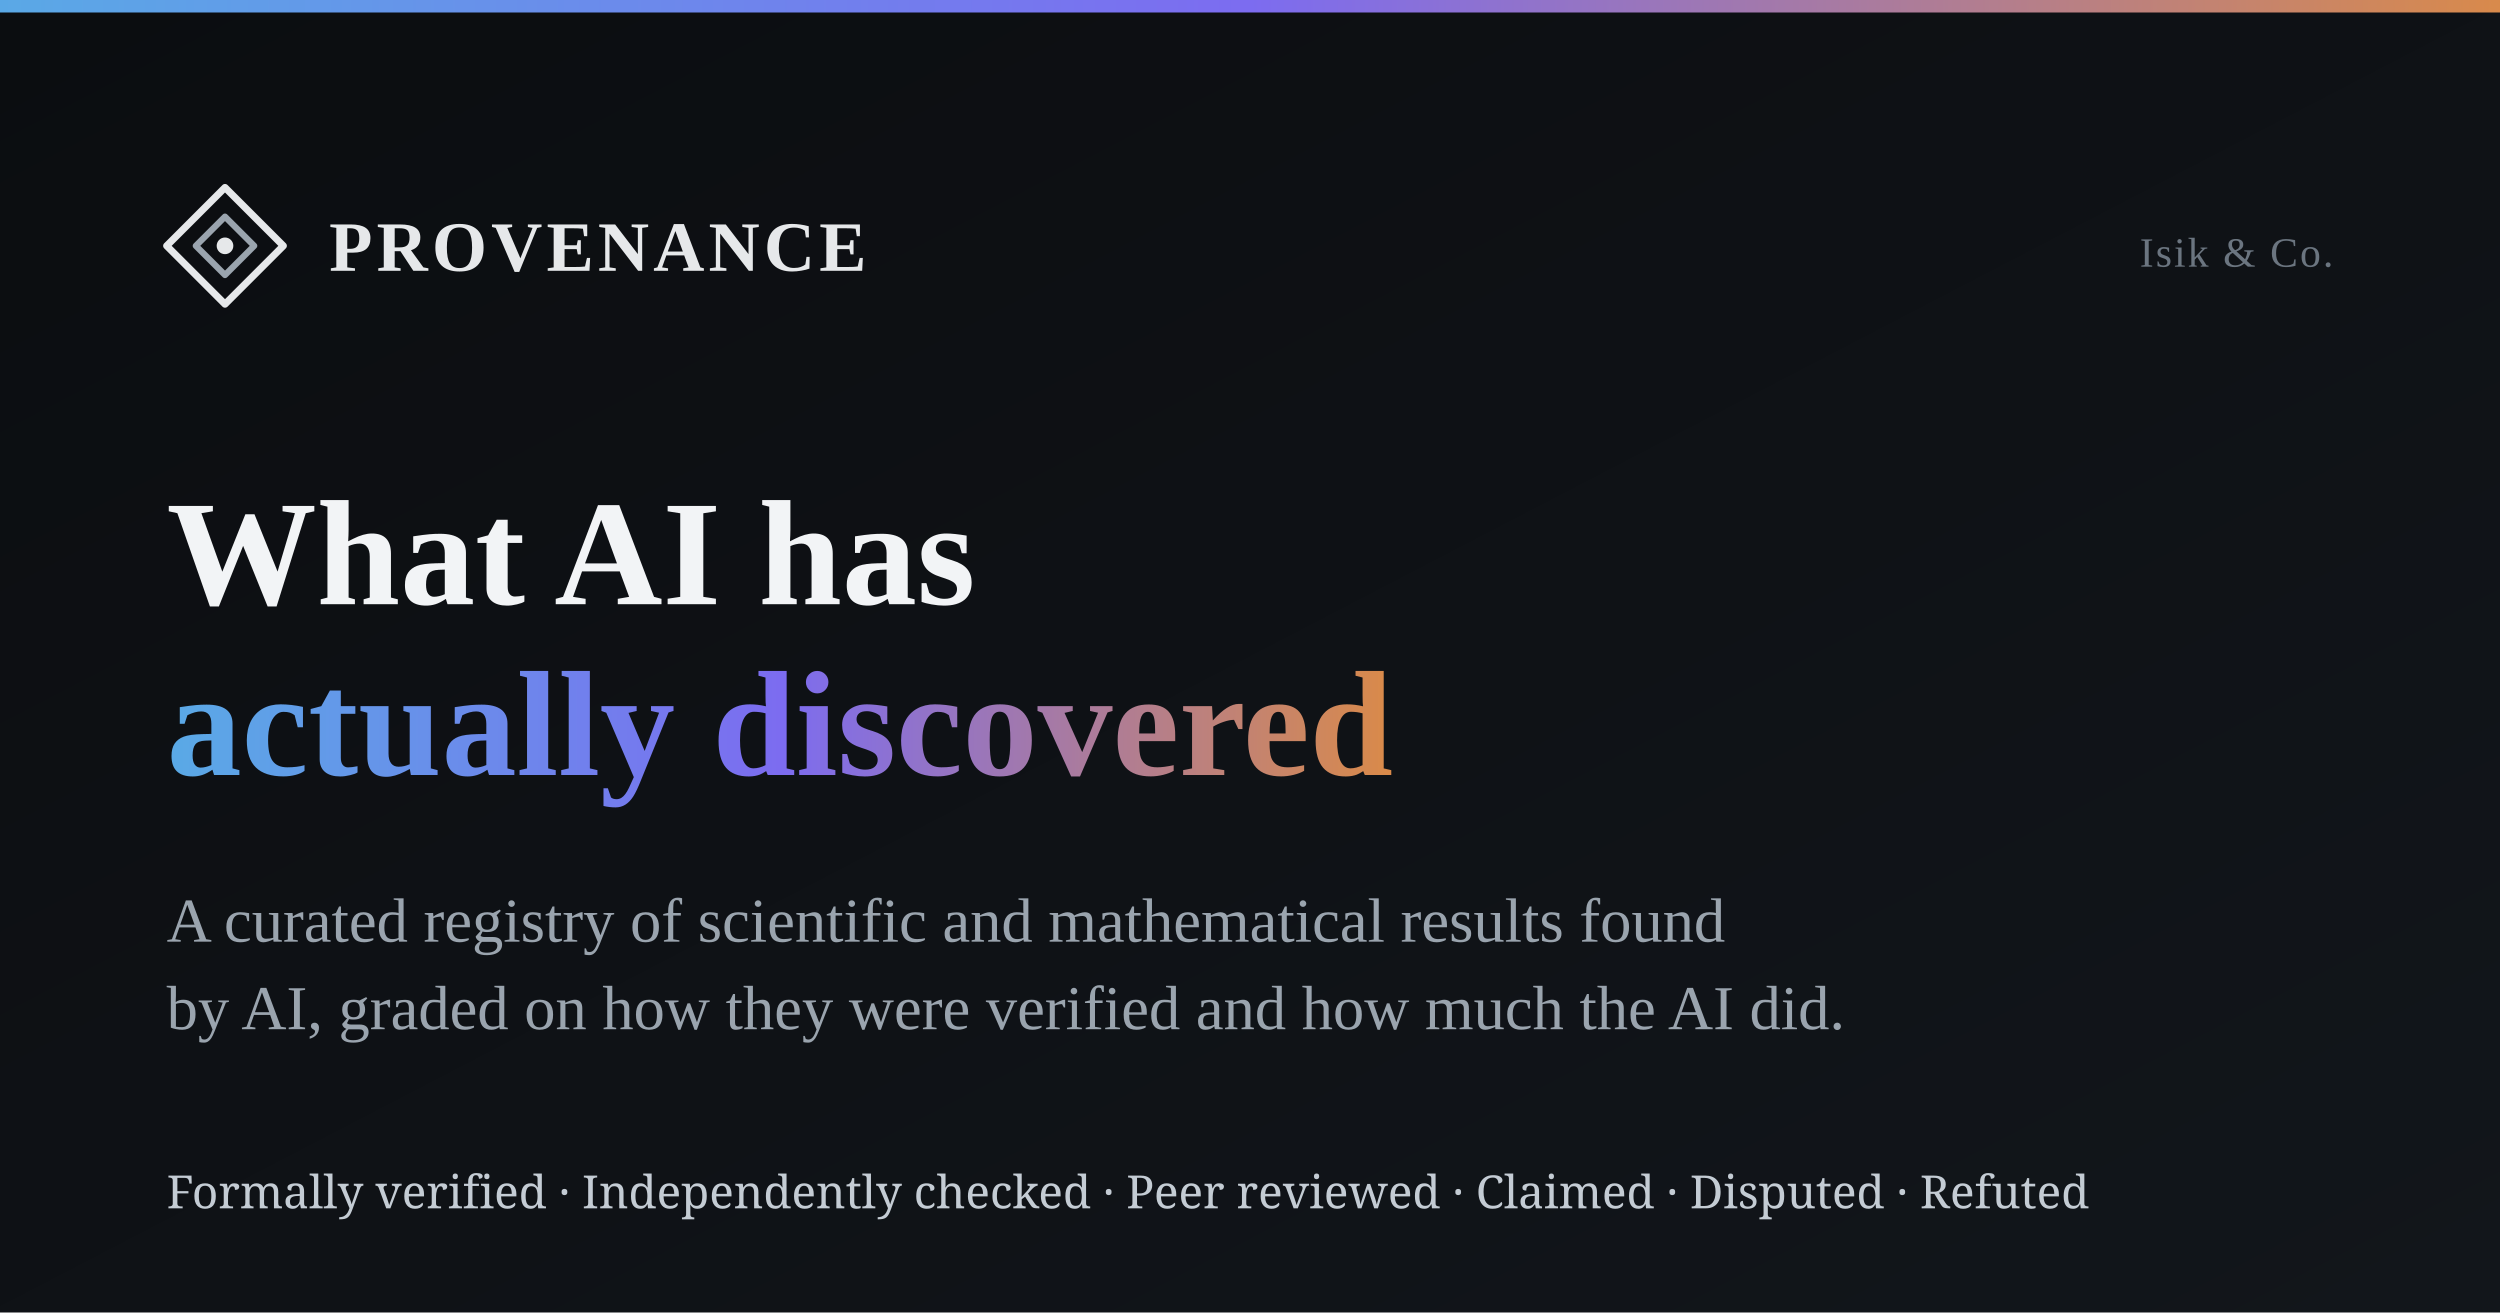
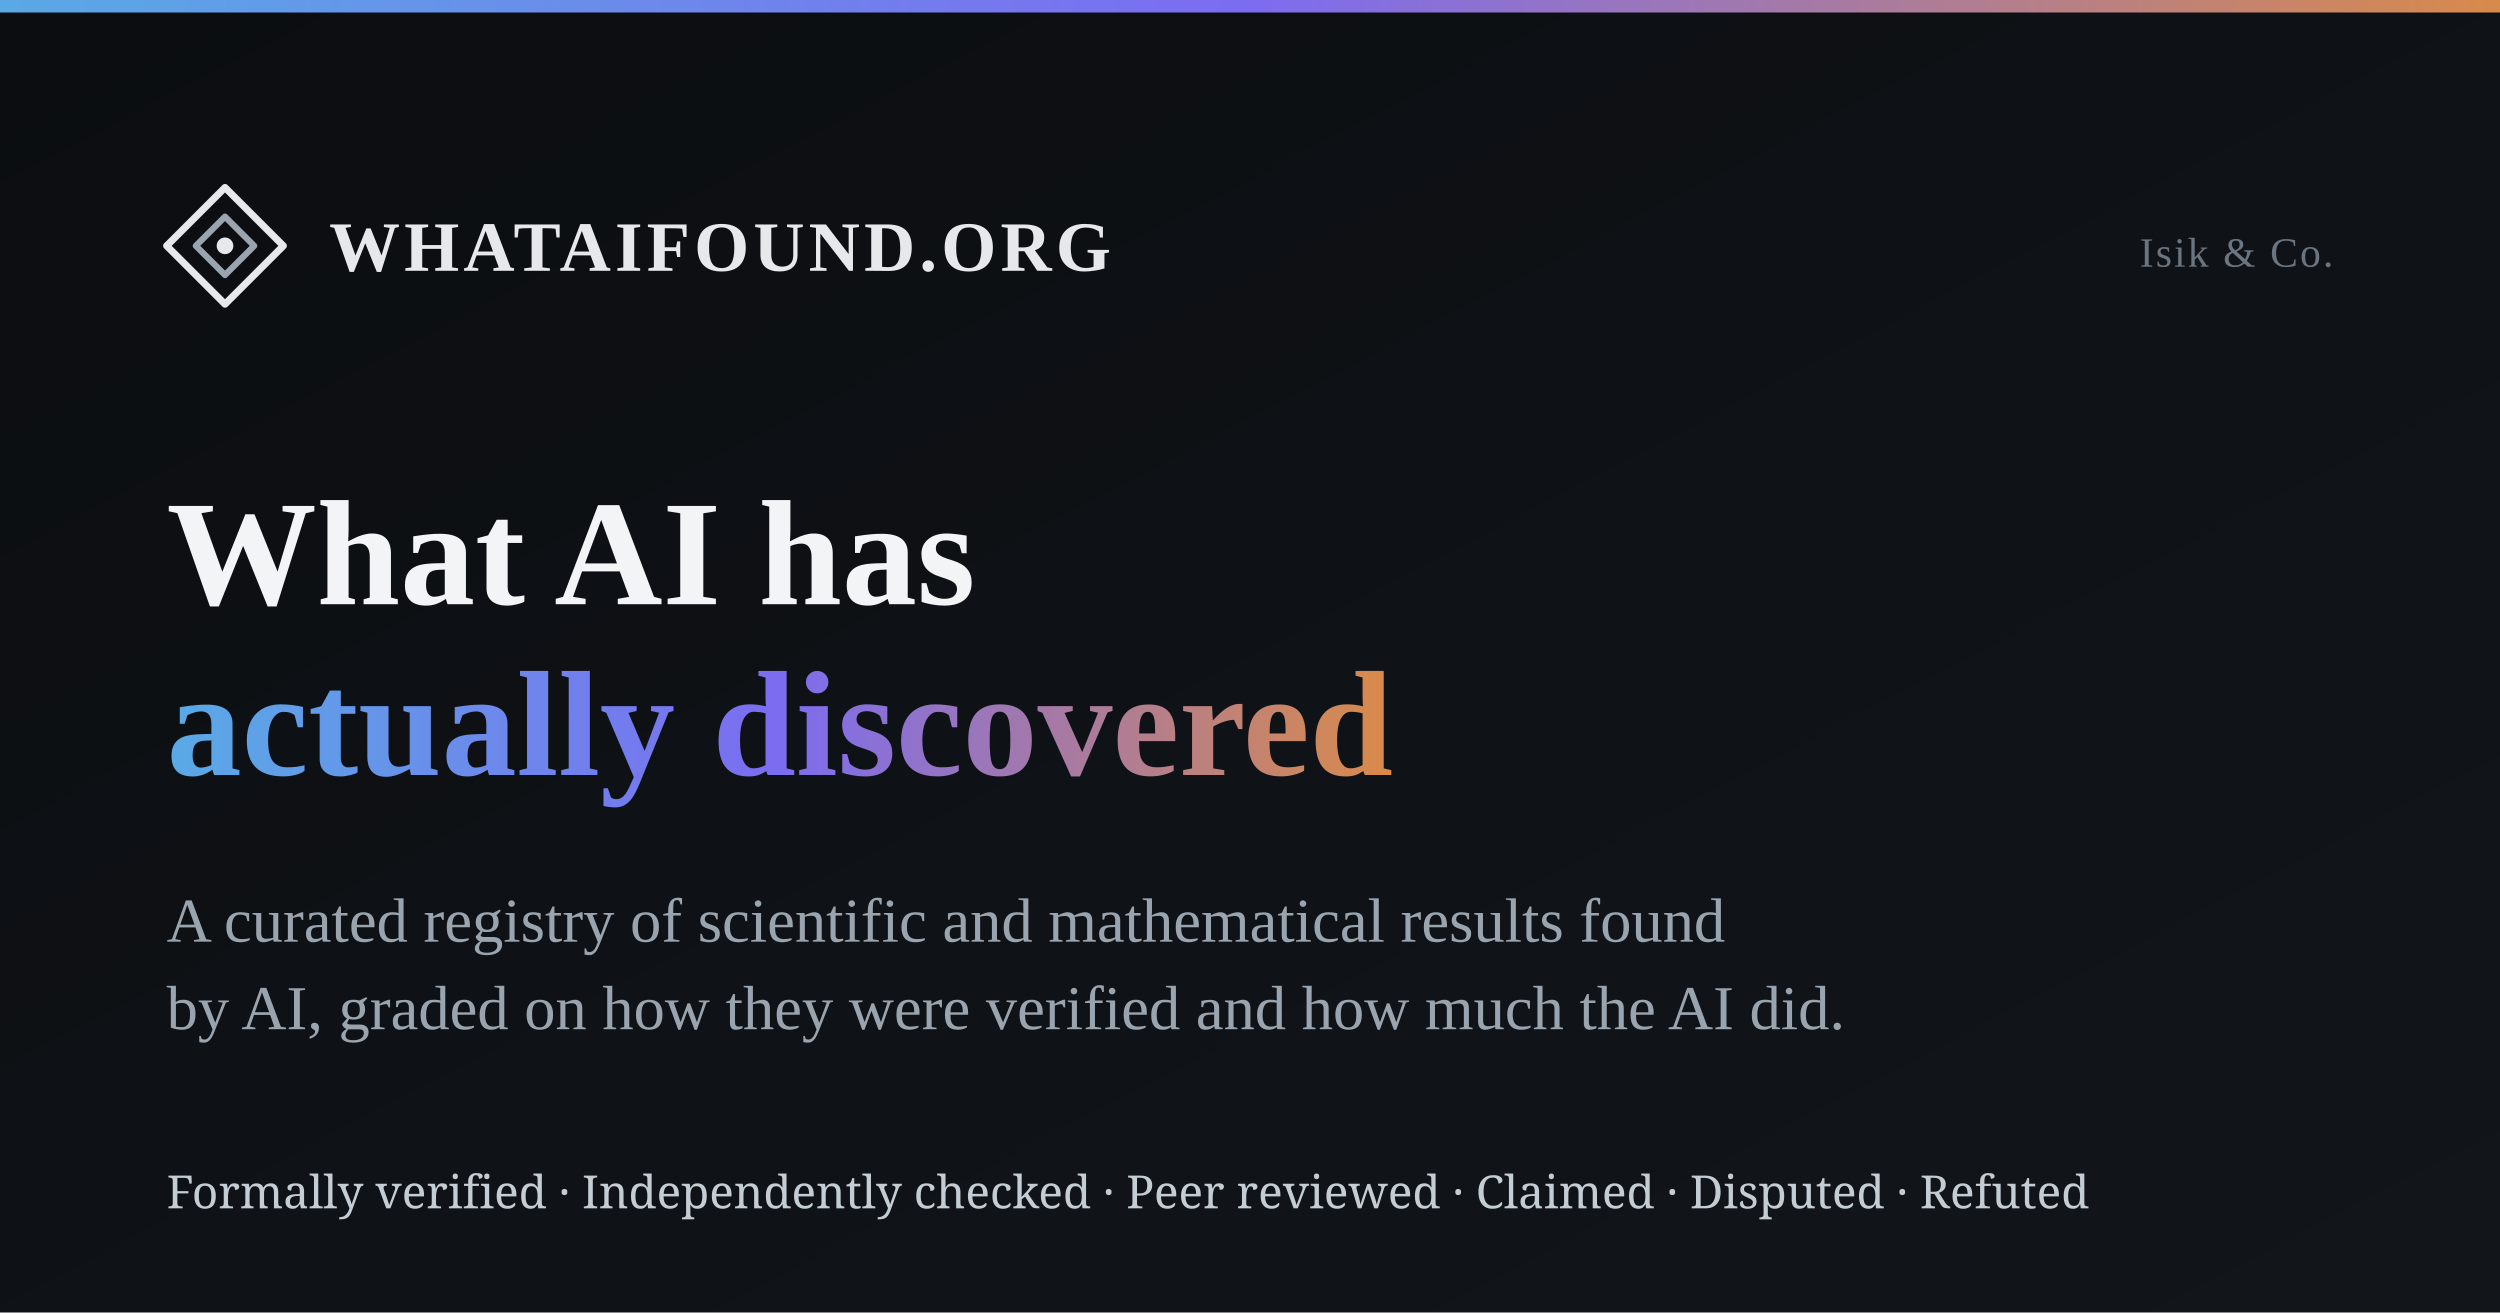
<svg xmlns="http://www.w3.org/2000/svg" width="1200" height="630" viewBox="0 0 1200 630">
  <defs>
    <linearGradient id="bg" x1="0" y1="0" x2="1" y2="1">
      <stop offset="0" stop-color="#0b0d10" />
      <stop offset="1" stop-color="#12161b" />
    </linearGradient>
    <linearGradient id="grad" x1="0" y1="0" x2="1" y2="0">
      <stop offset="0" stop-color="#5aa9e6" />
      <stop offset="0.5" stop-color="#7c6cf0" />
      <stop offset="1" stop-color="#d98a4a" />
    </linearGradient>
  </defs>
  <rect width="1200" height="630" fill="url(#bg)" />
  <rect x="0" y="0" width="1200" height="6" fill="url(#grad)" />
  <g transform="translate(80,90)">
    <path d="M28 0 L56 28 L28 56 L0 28 Z" fill="none" stroke="#e6e8ea" stroke-width="3.4" stroke-linejoin="round" />
    <path d="M28 14 L42 28 L28 42 L14 28 Z" fill="none" stroke="#9aa4ae" stroke-width="3" stroke-linejoin="round" />
    <circle cx="28" cy="28" r="4" fill="#e6e8ea" />
-     <text x="78" y="40" font-family="Georgia, 'Times New Roman', serif" font-size="34" font-weight="600" letter-spacing="2" fill="#e6e8ea">PROVENANCE</text>
+     <text x="78" y="40" font-family="Georgia, 'Times New Roman', serif" font-size="34" font-weight="600" letter-spacing="2" fill="#e6e8ea">WHATAIFOUND.ORG</text>
  </g>
  <text x="1120" y="128" text-anchor="end" font-family="Georgia, 'Times New Roman', serif" font-size="20" letter-spacing="1" fill="#6b7580">Isik &amp; Co.</text>
  <text x="80" y="290" font-family="Georgia, 'Times New Roman', serif" font-size="72" font-weight="600" fill="#f2f4f6">What AI has</text>
  <text x="80" y="372" font-family="Georgia, 'Times New Roman', serif" font-size="72" font-weight="600" fill="url(#grad)">actually discovered</text>
  <text x="80" y="452" font-family="Georgia, 'Times New Roman', serif" font-size="30" fill="#9aa4ae">A curated registry of scientific and mathematical results found</text>
  <text x="80" y="494" font-family="Georgia, 'Times New Roman', serif" font-size="30" fill="#9aa4ae">by AI, graded on how they were verified and how much the AI did.</text>
  <g font-family="Georgia, serif" font-size="22" fill="#c4ccd4">
    <text x="80" y="580">Formally verified · Independently checked · Peer reviewed · Claimed · Disputed · Refuted</text>
  </g>
</svg>
